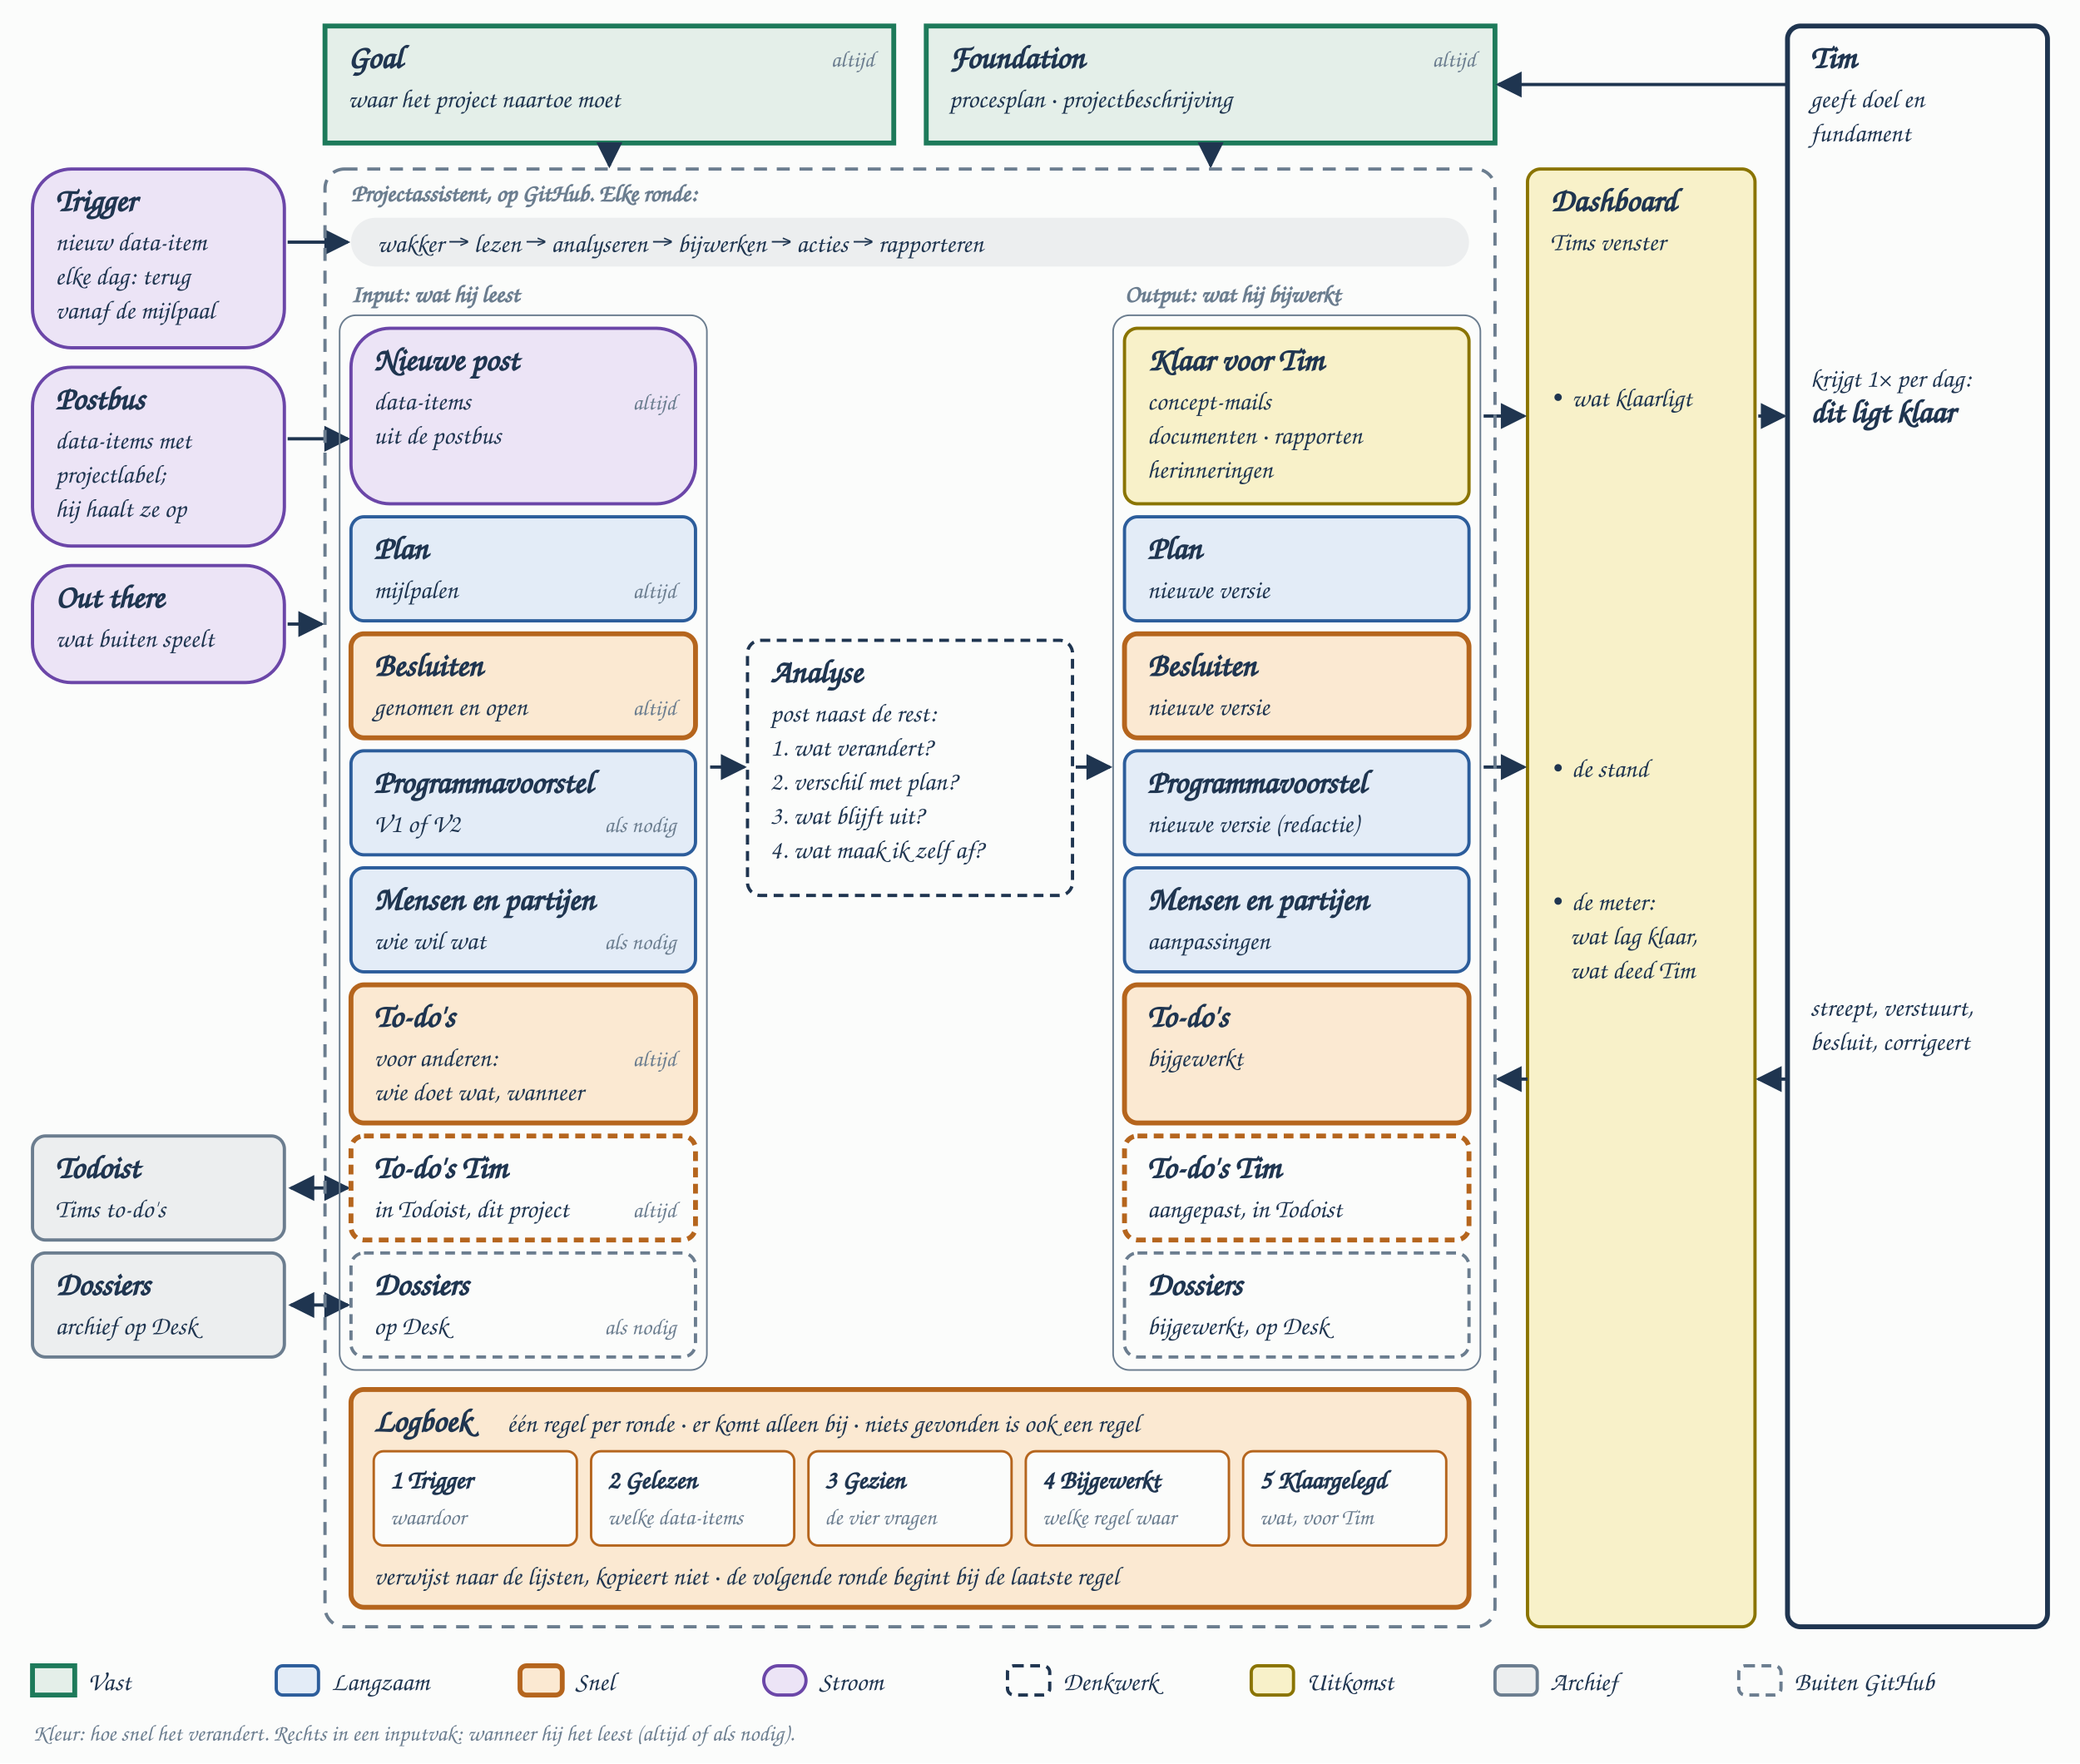
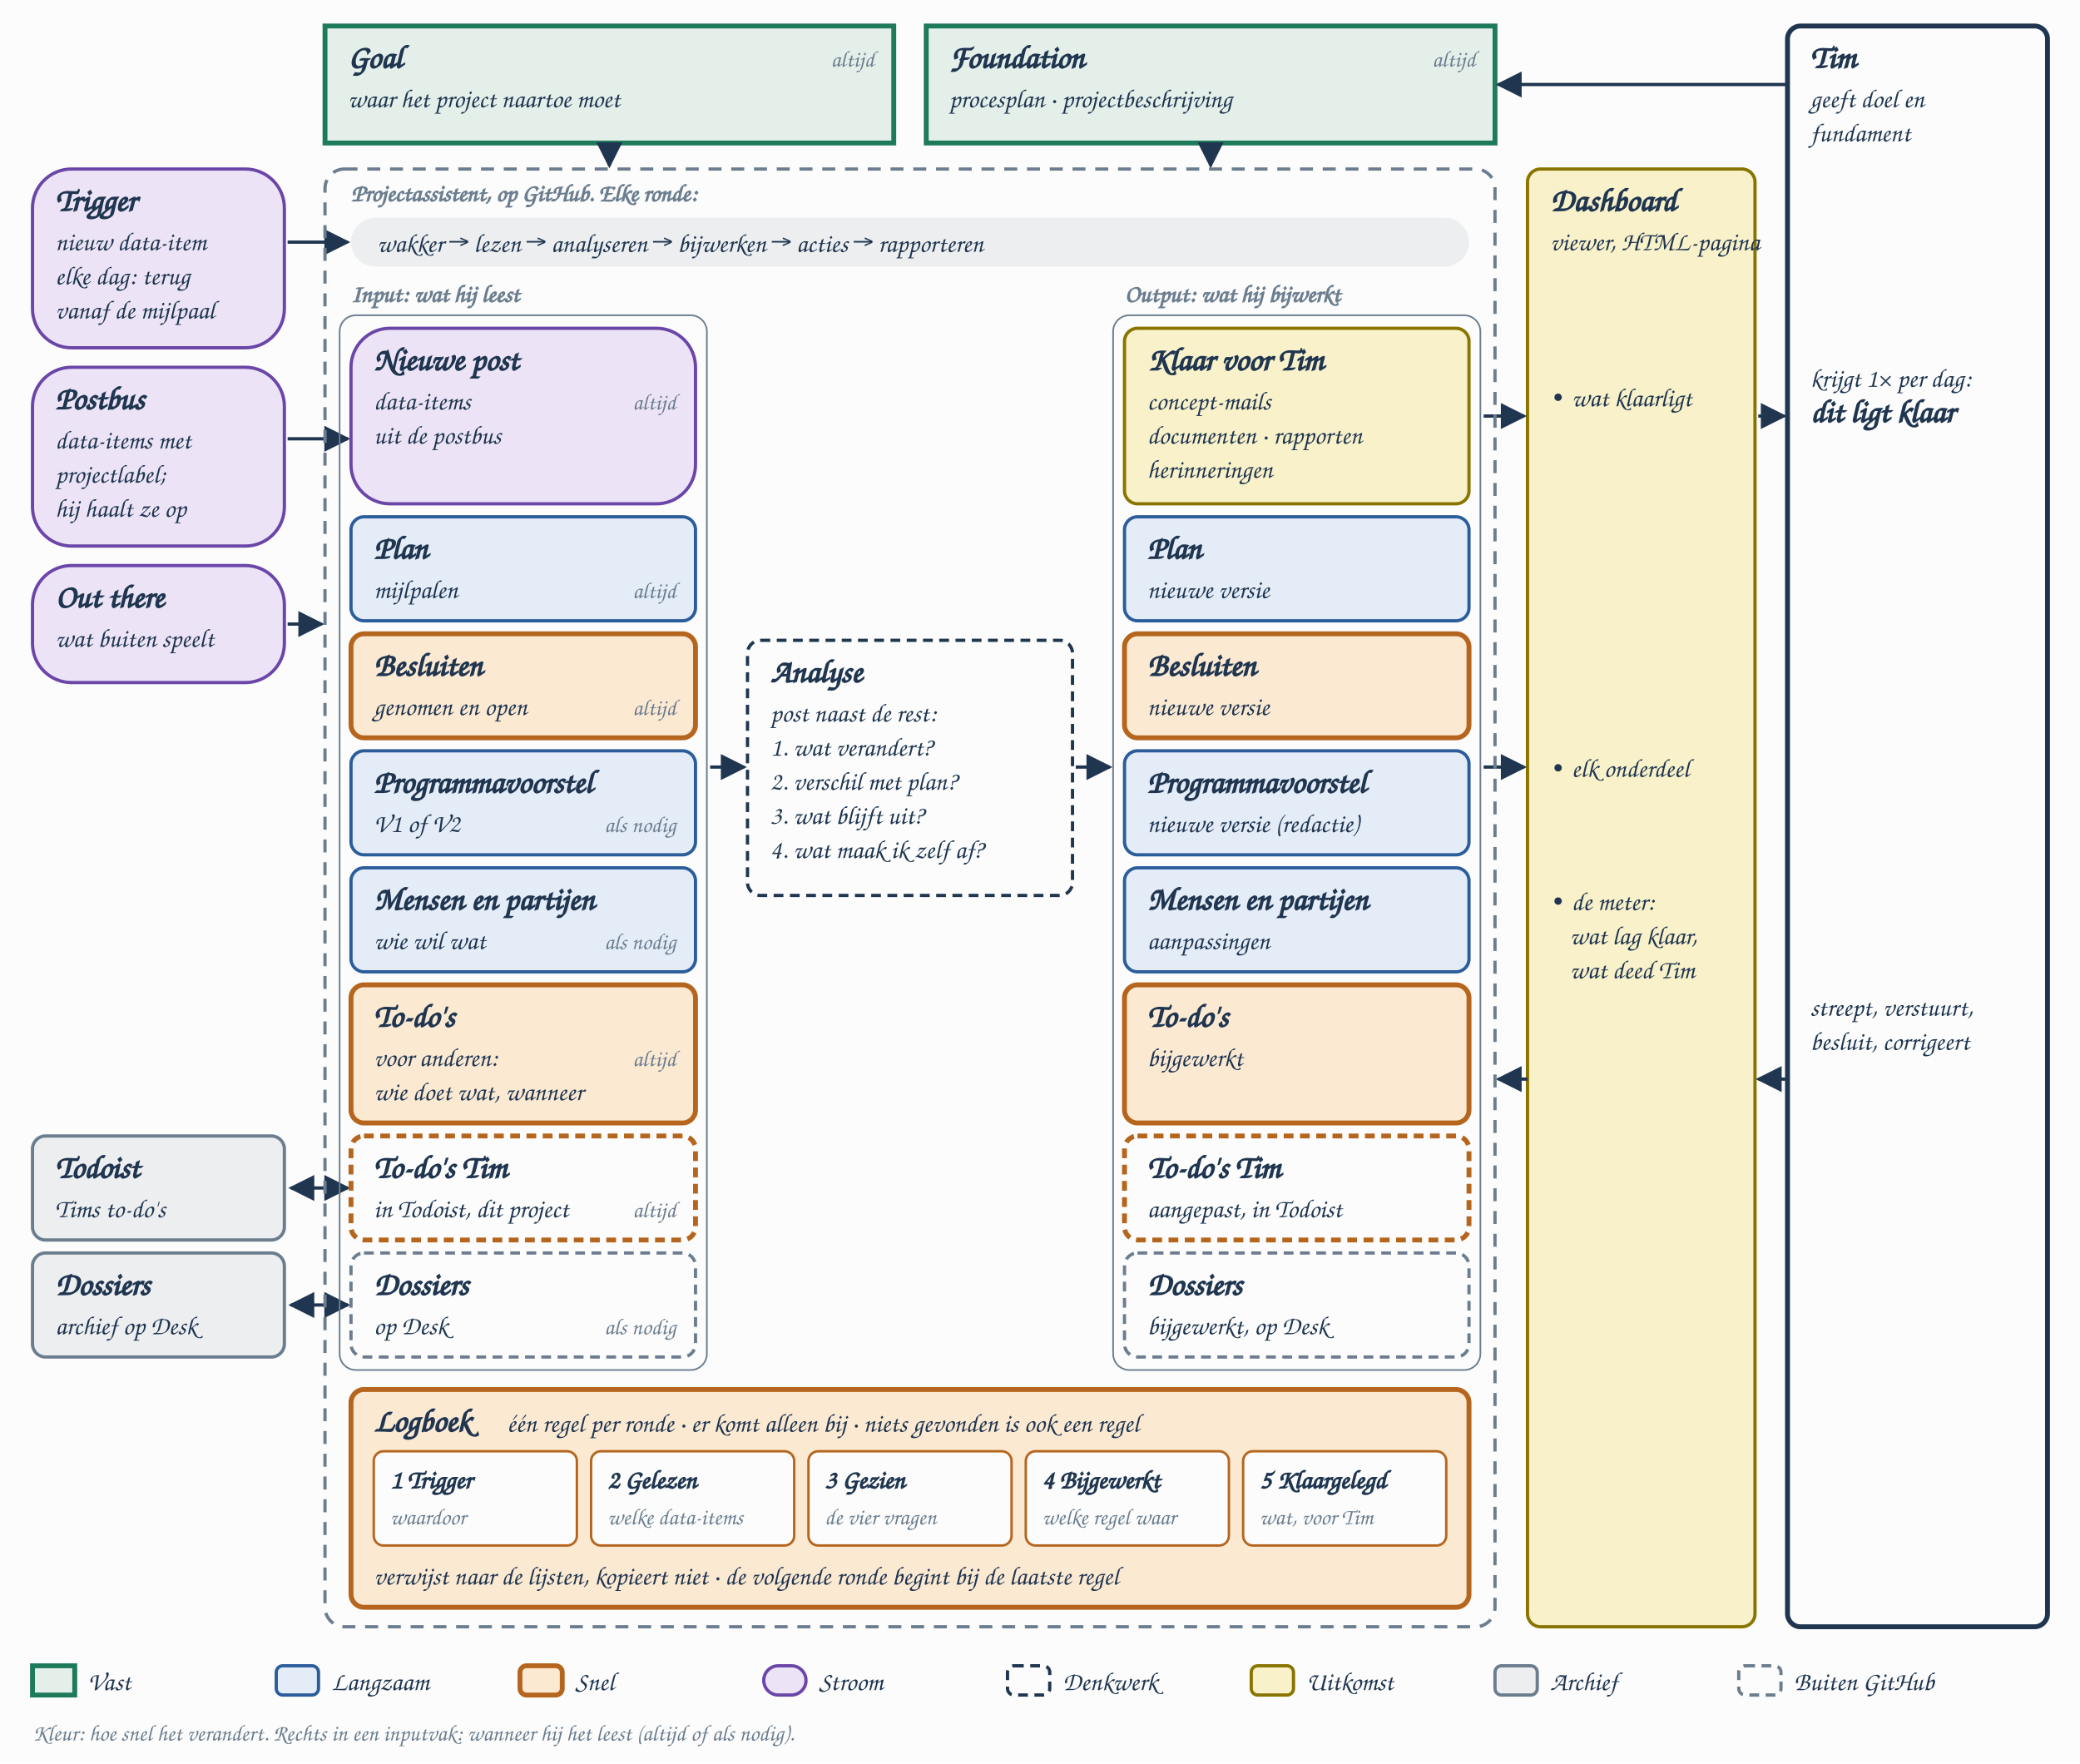
<svg xmlns="http://www.w3.org/2000/svg" width="1280" height="1085" viewBox="0 0 1280 1085" role="img" aria-label="Containertekening van de projectassistent">
  <style>text{fill:#1f3550;font-family:"Kalam","Comic Sans MS","Chalkboard SE",cursive}
.lbl{font-weight:700;font-size:20px}.sm{font-size:16px}.xs{font-size:14px;fill:#6b7d8f}
.clbl{font-size:15px;font-weight:700;fill:#6b7d8f}
.vak{font-size:16px;font-weight:700}
.cel{fill:#fbfcfb;stroke:#b5651d;stroke-width:1.5}
.b{stroke-width:2}
.vast{fill:#e4efe9;stroke:#1d7a5a;stroke-width:3}
.slow{fill:#e3ecf7;stroke:#2c5d9b}
.fast{fill:#fbe9d2;stroke:#b5651d;stroke-width:3}
.flow{fill:#ece4f6;stroke:#6b46a8}
.think{fill:#fbfcfb;stroke:#1f3550;stroke-dasharray:6 4}
.out{fill:#f8f1c9;stroke:#8a7400}
.arch{fill:#eceeef;stroke:#6b7d8f}
.ext{fill:none;stroke-dasharray:6 4}
.tim{fill:#fbfcfb;stroke:#1f3550;stroke-width:3}
.loop{fill:#eceeef}
.group{fill:none;stroke:#6b7d8f;stroke-width:1}
.container{fill:none;stroke:#6b7d8f;stroke-width:2;stroke-dasharray:8 6}
.arrow{stroke:#1f3550;stroke-width:2;fill:none;marker-end:url(#pijl)}.both{marker-start:url(#pijl)}.tip{fill:#1f3550}</style>
  <rect width="1280" height="1085" fill="#fbfcfb" />
  <defs>
    <marker id="pijl" viewBox="0 0 10 10" refX="9" refY="5" markerWidth="8" markerHeight="8" orient="auto-start-reverse">
      <path d="M0,0 L10,5 L0,10 z" class="tip" />
    </marker>
  </defs>
  <rect class="b vast" x="200" y="16" width="350" height="72" rx="0" />
  <text class="lbl" x="214" y="42">Goal</text>
  <text class="sm" x="214" y="66">waar het project naartoe moet</text>
  <text class="xs" text-anchor="end" x="538" y="41">altijd</text>
  <rect class="b vast" x="570" y="16" width="350" height="72" rx="0" />
  <text class="lbl" x="584" y="42">Foundation</text>
  <text class="sm" x="584" y="66">procesplan · projectbeschrijving</text>
  <text class="xs" text-anchor="end" x="908" y="41">altijd</text>
  <path class="arrow" d="M375,88 L375,102" />
  <path class="arrow" d="M745,88 L745,102" />
  <rect class="b out" x="940" y="104" width="140" height="897" rx="8" />
  <text class="lbl" x="954" y="130">Dashboard</text>
-   <text class="sm" x="954" y="154">Tims venster</text>
+   <text class="sm" x="954" y="154">viewer, HTML-pagina</text>
  <text class="sm" x="954" y="250">• wat klaarligt</text>
-   <text class="sm" x="954" y="478">• de stand</text>
+   <text class="sm" x="954" y="478">• elk onderdeel</text>
  <text class="sm" x="954" y="560">• de meter:</text>
  <text class="sm" x="966" y="581">wat lag klaar,</text>
  <text class="sm" x="966" y="602">wat deed Tim</text>
  <path class="arrow" d="M913,256 L938,256" />
  <path class="arrow" d="M913,472 L938,472" />
  <rect class="b tim" x="1100" y="16" width="160" height="985" rx="8" />
  <text class="lbl" x="1114" y="42">Tim</text>
  <text class="sm" x="1114" y="66">geeft doel en</text>
  <text class="sm" x="1114" y="87">fundament</text>
  <path class="arrow" d="M1100,52 L922,52" />
  <text class="sm" x="1114" y="238">krijgt 1× per dag:</text>
  <text class="lbl" x="1114" y="260">dit ligt klaar</text>
  <path class="arrow" d="M1082,256 L1098,256" />
  <text class="sm" x="1114" y="625">streept, verstuurt,</text>
  <text class="sm" x="1114" y="646">besluit, corrigeert</text>
  <path class="arrow" d="M1100,664 L1082,664" />
  <path class="arrow" d="M940,664 L922,664" />
  <rect class="b flow" x="20" y="104" width="155" height="110" rx="24" />
  <text class="lbl" x="34" y="130">Trigger</text>
  <text class="sm" x="34" y="154">nieuw data-item</text>
  <text class="sm" x="34" y="175">elke dag: terug</text>
  <text class="sm" x="34" y="196">vanaf de mijlpaal</text>
  <path class="arrow" d="M177,149 L214,149" />
  <rect class="b flow" x="20" y="226" width="155" height="110" rx="24" />
  <text class="lbl" x="34" y="252">Postbus</text>
  <text class="sm" x="34" y="276">data-items met</text>
  <text class="sm" x="34" y="297">projectlabel;</text>
  <text class="sm" x="34" y="318">hij haalt ze op</text>
  <path class="arrow" d="M177,270 L214,270" />
  <rect class="b flow" x="20" y="348" width="155" height="72" rx="24" />
  <text class="lbl" x="34" y="374">Out there</text>
  <text class="sm" x="34" y="398">wat buiten speelt</text>
  <path class="arrow" d="M177,384 L198,384" />
  <rect class="b arch" x="20" y="699" width="155" height="64" rx="8" />
  <text class="lbl" x="34" y="725">Todoist</text>
  <text class="sm" x="34" y="749">Tims to-do's</text>
  <path class="arrow both" d="M179,731 L214,731" />
  <rect class="b arch" x="20" y="771" width="155" height="64" rx="8" />
  <text class="lbl" x="34" y="797">Dossiers</text>
  <text class="sm" x="34" y="821">archief op Desk</text>
  <path class="arrow both" d="M179,803 L214,803" />
  <rect class="container" x="200" y="104" width="720" height="897" rx="12" />
  <text class="clbl" x="216" y="124">Projectassistent, op GitHub. Elke ronde:</text>
  <rect class="loop" x="216" y="134" width="688" height="30" rx="15" />
  <text class="sm" x="232" y="155">wakker → lezen → analyseren → bijwerken → acties → rapporteren</text>
  <text class="clbl" x="216" y="186">Input: wat hij leest</text>
  <text class="clbl" x="692" y="186">Output: wat hij bijwerkt</text>
  <rect class="group" x="209" y="194" width="226" height="649" rx="10" />
  <rect class="group" x="685" y="194" width="226" height="649" rx="10" />
  <rect class="b slow" x="216" y="318" width="212" height="64" rx="8" />
  <text class="lbl" x="230" y="344">Plan</text>
  <text class="sm" x="230" y="368">mijlpalen</text>
  <text class="xs" text-anchor="end" x="416" y="368">altijd</text>
  <rect class="b slow" x="692" y="318" width="212" height="64" rx="8" />
  <text class="lbl" x="706" y="344">Plan</text>
  <text class="sm" x="706" y="368">nieuwe versie</text>
  <rect class="b fast" x="216" y="390" width="212" height="64" rx="8" />
  <text class="lbl" x="230" y="416">Besluiten</text>
  <text class="sm" x="230" y="440">genomen en open</text>
  <text class="xs" text-anchor="end" x="416" y="440">altijd</text>
  <rect class="b fast" x="692" y="390" width="212" height="64" rx="8" />
  <text class="lbl" x="706" y="416">Besluiten</text>
  <text class="sm" x="706" y="440">nieuwe versie</text>
  <rect class="b slow" x="216" y="462" width="212" height="64" rx="8" />
  <text class="lbl" x="230" y="488">Programmavoorstel</text>
  <text class="sm" x="230" y="512">V1 of V2</text>
  <text class="xs" text-anchor="end" x="416" y="512">als nodig</text>
  <rect class="b slow" x="692" y="462" width="212" height="64" rx="8" />
  <text class="lbl" x="706" y="488">Programmavoorstel</text>
  <text class="sm" x="706" y="512">nieuwe versie (redactie)</text>
  <rect class="b slow" x="216" y="534" width="212" height="64" rx="8" />
  <text class="lbl" x="230" y="560">Mensen en partijen</text>
  <text class="sm" x="230" y="584">wie wil wat</text>
  <text class="xs" text-anchor="end" x="416" y="584">als nodig</text>
  <rect class="b slow" x="692" y="534" width="212" height="64" rx="8" />
  <text class="lbl" x="706" y="560">Mensen en partijen</text>
  <text class="sm" x="706" y="584">aanpassingen</text>
  <rect class="b fast" x="216" y="606" width="212" height="85" rx="8" />
  <text class="lbl" x="230" y="632">To-do's</text>
  <text class="sm" x="230" y="656">voor anderen:</text>
  <text class="sm" x="230" y="677">wie doet wat, wanneer</text>
  <text class="xs" text-anchor="end" x="416" y="656">altijd</text>
  <rect class="b fast" x="692" y="606" width="212" height="85" rx="8" />
  <text class="lbl" x="706" y="632">To-do's</text>
  <text class="sm" x="706" y="656">bijgewerkt</text>
  <rect class="b fast ext" x="216" y="699" width="212" height="64" rx="8" />
  <text class="lbl" x="230" y="725">To-do's Tim</text>
  <text class="sm" x="230" y="749">in Todoist, dit project</text>
  <text class="xs" text-anchor="end" x="416" y="749">altijd</text>
  <rect class="b fast ext" x="692" y="699" width="212" height="64" rx="8" />
  <text class="lbl" x="706" y="725">To-do's Tim</text>
  <text class="sm" x="706" y="749">aangepast, in Todoist</text>
  <rect class="b arch ext" x="216" y="771" width="212" height="64" rx="8" />
  <text class="lbl" x="230" y="797">Dossiers</text>
  <text class="sm" x="230" y="821">op Desk</text>
  <text class="xs" text-anchor="end" x="416" y="821">als nodig</text>
  <rect class="b arch ext" x="692" y="771" width="212" height="64" rx="8" />
  <text class="lbl" x="706" y="797">Dossiers</text>
  <text class="sm" x="706" y="821">bijgewerkt, op Desk</text>
  <rect class="b flow" x="216" y="202" width="212" height="108" rx="24" />
  <text class="lbl" x="230" y="228">Nieuwe post</text>
  <text class="sm" x="230" y="252">data-items</text>
  <text class="sm" x="230" y="273">uit de postbus</text>
  <text class="xs" text-anchor="end" x="416" y="252">altijd</text>
  <rect class="b out" x="692" y="202" width="212" height="108" rx="8" />
  <text class="lbl" x="706" y="228">Klaar voor Tim</text>
  <text class="sm" x="706" y="252">concept-mails</text>
  <text class="sm" x="706" y="273">documenten · rapporten</text>
  <text class="sm" x="706" y="294">herinneringen</text>
  <rect class="b think" x="460" y="394" width="200" height="157" rx="8" />
  <text class="lbl" x="474" y="420">Analyse</text>
  <text class="sm" x="474" y="444">post naast de rest:</text>
  <text class="sm" x="474" y="465">1. wat verandert?</text>
  <text class="sm" x="474" y="486">2. verschil met plan?</text>
  <text class="sm" x="474" y="507">3. wat blijft uit?</text>
  <text class="sm" x="474" y="528">4. wat maak ik zelf af?</text>
  <path class="arrow" d="M437,472 L458,472" />
  <path class="arrow" d="M662,472 L683,472" />
  <rect class="b fast" x="216" y="855" width="688" height="134" rx="8" />
  <text class="lbl" x="230" y="881">Logboek</text>
  <text class="sm" x="312" y="881">één regel per ronde · er komt alleen bij · niets gevonden is ook een regel</text>
  <rect class="cel" x="230" y="893" width="125" height="58" rx="6" />
  <text class="vak" x="240" y="916">1 Trigger</text>
  <text class="xs" x="240" y="938">waardoor</text>
  <rect class="cel" x="363.75" y="893" width="125" height="58" rx="6" />
  <text class="vak" x="373.75" y="916">2 Gelezen</text>
  <text class="xs" x="373.75" y="938">welke data-items</text>
  <rect class="cel" x="497.5" y="893" width="125" height="58" rx="6" />
  <text class="vak" x="507.5" y="916">3 Gezien</text>
  <text class="xs" x="507.5" y="938">de vier vragen</text>
  <rect class="cel" x="631.25" y="893" width="125" height="58" rx="6" />
  <text class="vak" x="641.25" y="916">4 Bijgewerkt</text>
  <text class="xs" x="641.25" y="938">welke regel waar</text>
  <rect class="cel" x="765" y="893" width="125" height="58" rx="6" />
  <text class="vak" x="775" y="916">5 Klaargelegd</text>
  <text class="xs" x="775" y="938">wat, voor Tim</text>
  <text class="sm" x="230" y="975">verwijst naar de lijsten, kopieert niet · de volgende ronde begint bij de laatste regel</text>
  <rect class="b vast" x="20" y="1025" width="26" height="18" rx="0" />
  <text class="sm" x="54" y="1040">Vast</text>
  <rect class="b slow" x="170" y="1025" width="26" height="18" rx="4" />
  <text class="sm" x="204" y="1040">Langzaam</text>
  <rect class="b fast" x="320" y="1025" width="26" height="18" rx="4" />
  <text class="sm" x="354" y="1040">Snel</text>
  <rect class="b flow" x="470" y="1025" width="26" height="18" rx="9" />
  <text class="sm" x="504" y="1040">Stroom</text>
  <rect class="b think" x="620" y="1025" width="26" height="18" rx="4" />
  <text class="sm" x="654" y="1040">Denkwerk</text>
  <rect class="b out" x="770" y="1025" width="26" height="18" rx="4" />
  <text class="sm" x="804" y="1040">Uitkomst</text>
  <rect class="b arch" x="920" y="1025" width="26" height="18" rx="4" />
  <text class="sm" x="954" y="1040">Archief</text>
  <rect class="b arch ext" x="1070" y="1025" width="26" height="18" rx="4" />
  <text class="sm" x="1104" y="1040">Buiten GitHub</text>
  <text class="xs" x="20" y="1071">Kleur: hoe snel het verandert. Rechts in een inputvak: wanneer hij het leest (altijd of als nodig).</text>
</svg>
